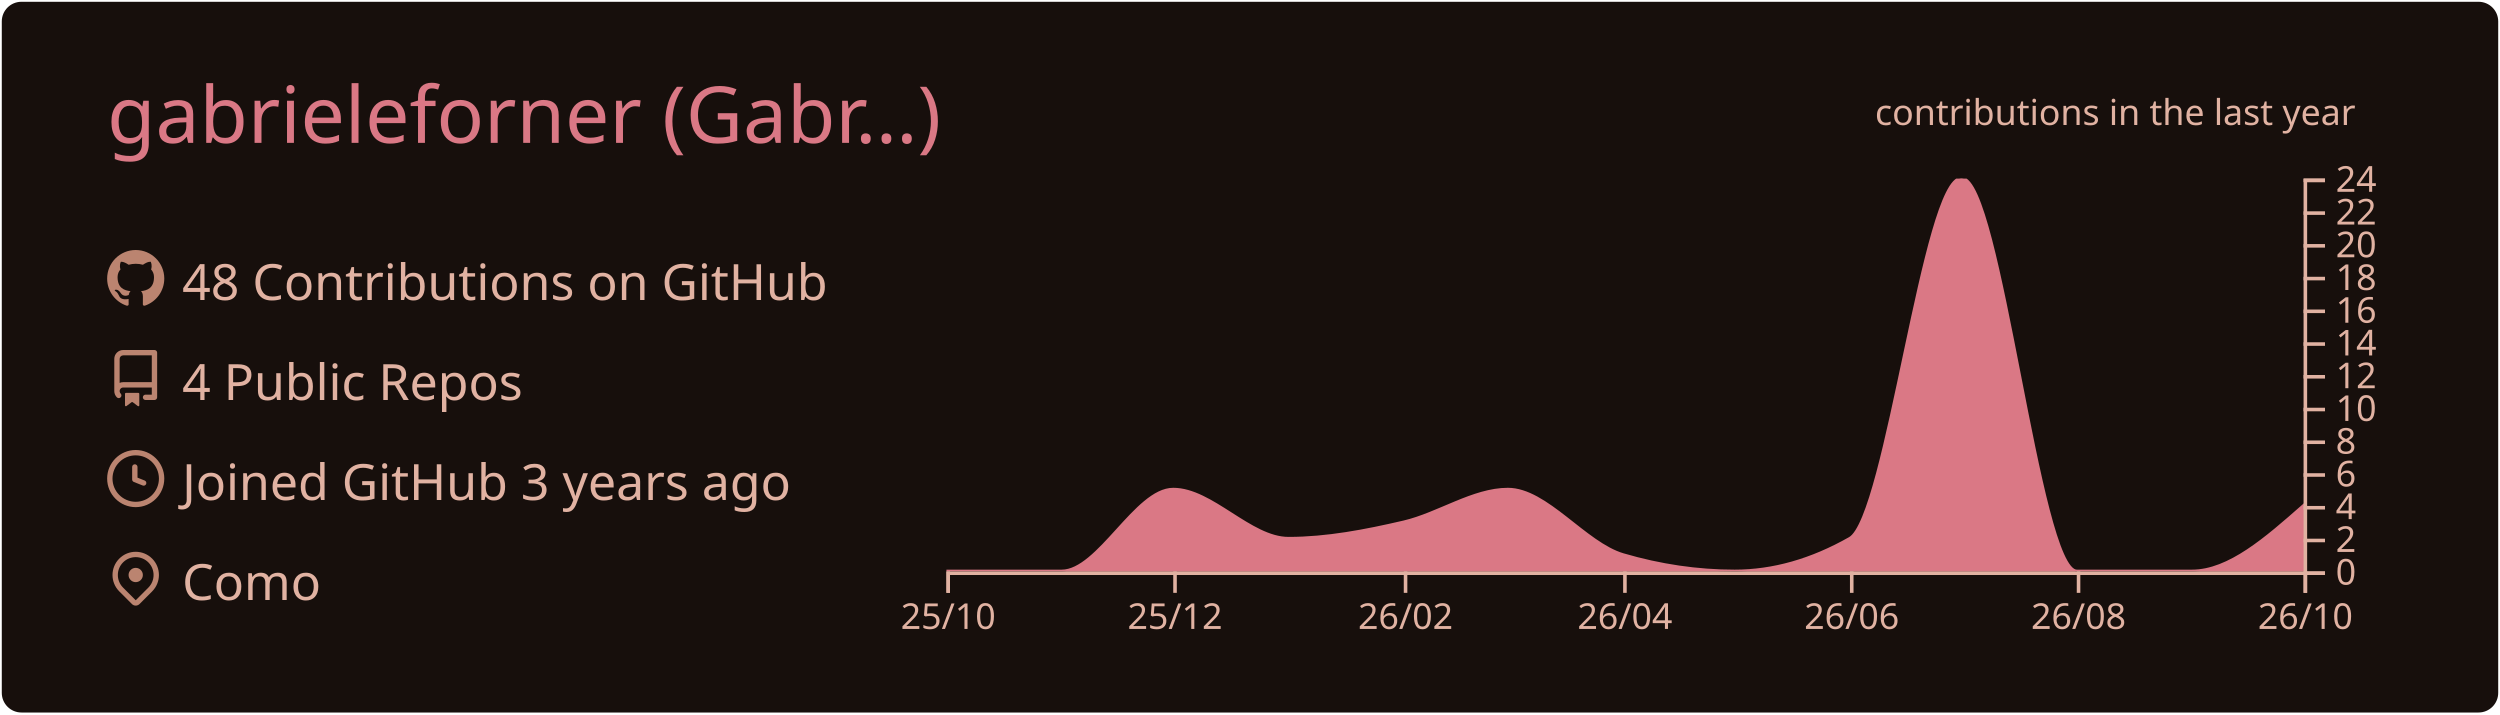
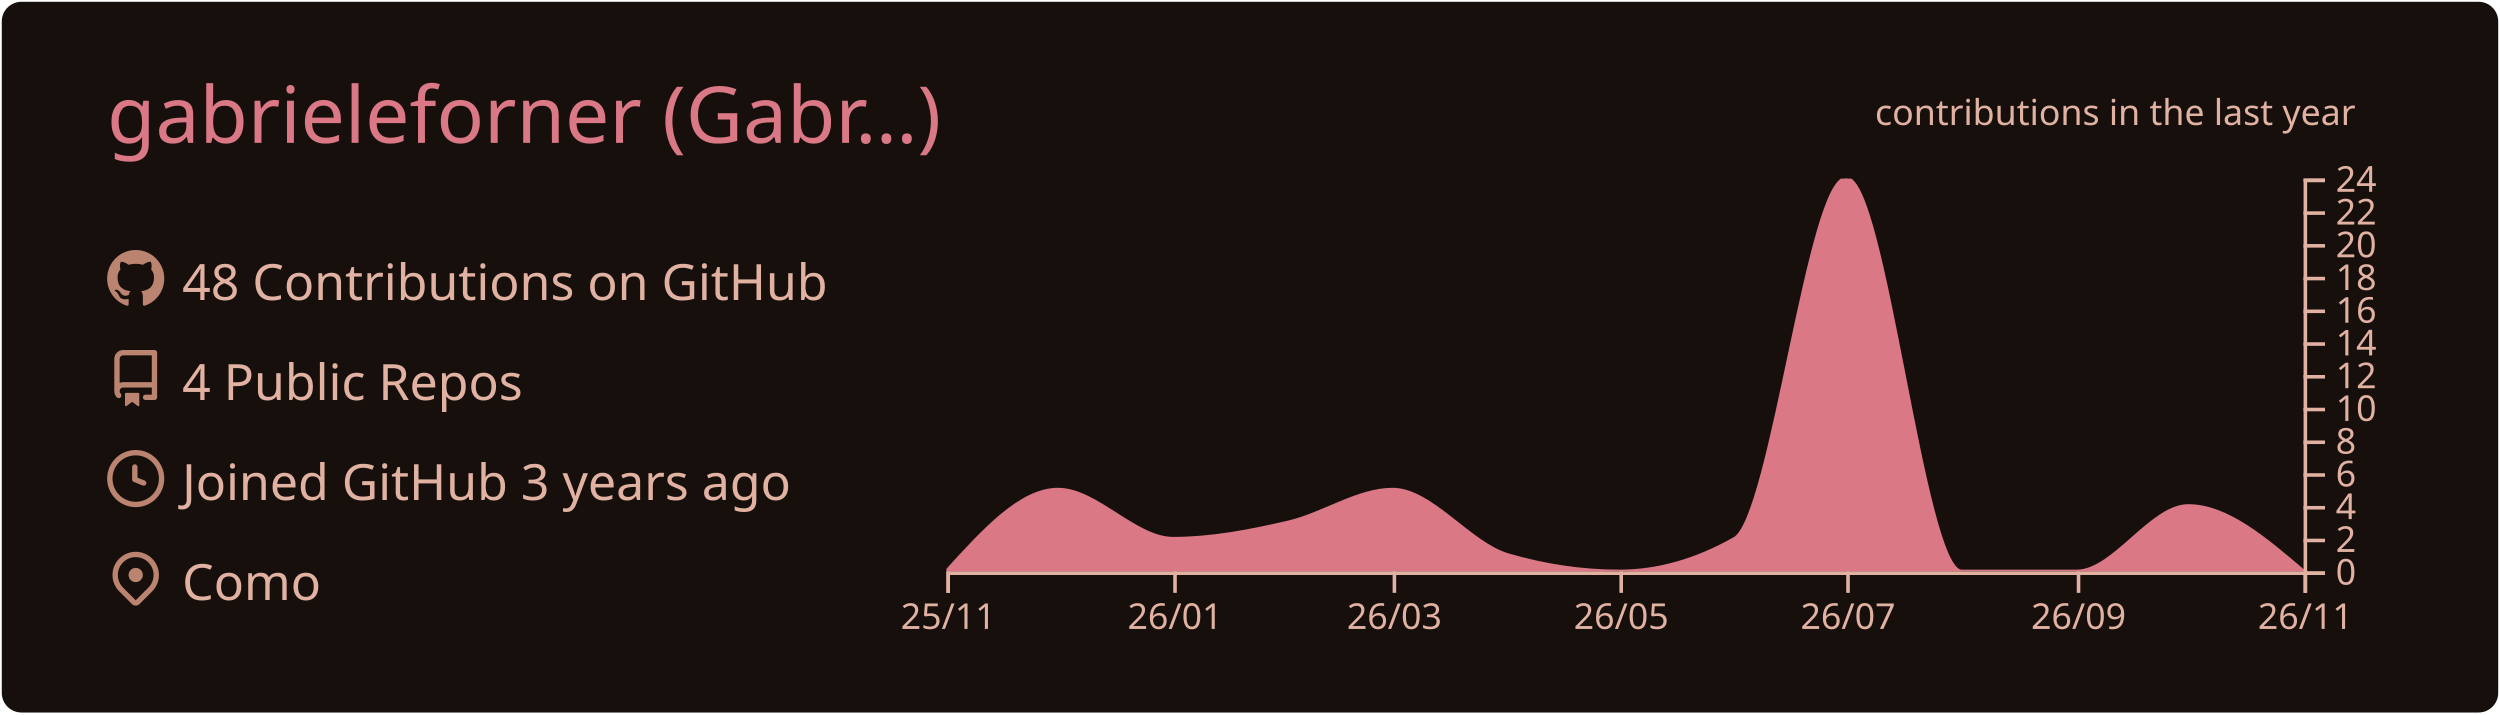
<svg xmlns="http://www.w3.org/2000/svg" width="700" height="200" viewBox="0 0 700 200">
  <style>* {
          font-family: 'Segoe UI', Ubuntu, "Helvetica Neue", Sans-Serif
        }</style>
  <g class="gpsc-root">
    <rect x="1" y="1" rx="5" ry="5" height="99%" width="99.714%" stroke="#170f0c" stroke-width="1" fill="#170f0c" stroke-opacity="1" />
    <text x="30" y="40" class="gpsc-item" style="--gpsc-i: 0; font-size: 22px; fill: #da7885;">gabrieleforner (Gabr…)</text>
    <g transform="translate(0,40)">
      <g transform="translate(30,30)">
        <g class="gpsc-item" style="--gpsc-i: 0;">
          <g transform="translate(0,0)" width="14" height="14" fill="#bb8470">
            <path fill-rule="evenodd" d="M8 0C3.58 0 0 3.58 0 8c0 3.54 2.29 6.53 5.47 7.59.4.07.55-.17.55-.38 0-.19-.01-.82-.01-1.49-2.01.37-2.53-.49-2.69-.94-.09-.23-.48-.94-.82-1.13-.28-.15-.68-.52-.01-.53.63-.01 1.08.58 1.23.82.72 1.21 1.87.87 2.33.66.07-.52.28-.87.51-1.07-1.78-.2-3.64-.89-3.64-3.95 0-.87.31-1.59.82-2.15-.08-.2-.36-1.02.08-2.12 0 0 .67-.21 2.2.82.64-.18 1.32-.27 2-.27.68 0 1.36.09 2 .27 1.53-1.04 2.2-.82 2.2-.82.44 1.1.16 1.92.08 2.12.51.56.82 1.27.82 2.15 0 3.07-1.87 3.75-3.65 3.95.29.25.54.73.54 1.48 0 1.07-.01 1.93-.01 2.2 0 .21.15.46.55.38A8.013 8.013 0 0016 8c0-4.42-3.58-8-8-8z" />
          </g>
        </g>
        <g class="gpsc-item" style="--gpsc-i: 1;">
          <g transform="translate(0,28)" width="14" height="14" fill="#bb8470">
            <path fill-rule="evenodd" d="M2 2.5A2.5 2.5 0 014.5 0h8.75a.75.75 0 01.75.75v12.5a.75.75 0 01-.75.75h-2.5a.75.75 0 110-1.5h1.75v-2h-8a1 1 0 00-.714 1.7.75.75 0 01-1.072 1.05A2.495 2.495 0 012 11.5v-9zm10.5-1V9h-8c-.356 0-.694.074-1 .208V2.5a1 1 0 011-1h8zM5 12.25v3.25a.25.25 0 00.4.2l1.45-1.087a.25.25 0 01.3 0L8.6 15.7a.25.25 0 00.4-.2v-3.25a.25.25 0 00-.25-.25h-3.5a.25.25 0 00-.25.25z" />
          </g>
        </g>
        <g class="gpsc-item" style="--gpsc-i: 2;">
          <g transform="translate(0,56)" width="14" height="14" fill="#bb8470">
            <path fill-rule="evenodd" d="M1.5 8a6.5 6.5 0 1113 0 6.5 6.5 0 01-13 0zM8 0a8 8 0 100 16A8 8 0 008 0zm.5 4.75a.75.75 0 00-1.5 0v3.5a.75.75 0 00.471.696l2.5 1a.75.75 0 00.557-1.392L8.5 7.742V4.75z" />
          </g>
        </g>
        <g class="gpsc-item" style="--gpsc-i: 3;">
          <g transform="translate(0,84)" width="14" height="14" fill="#bb8470">
            <path fill-rule="evenodd" d="M11.536 3.464a5 5 0 010 7.072L8 14.07l-3.536-3.535a5 5 0 117.072-7.072v.001zm1.06 8.132a6.5 6.5 0 10-9.192 0l3.535 3.536a1.5 1.5 0 002.122 0l3.535-3.536zM8 9a2 2 0 100-4 2 2 0 000 4z" />
          </g>
        </g>
        <text x="21" y="14" class="gpsc-item" style="--gpsc-i: 0; fill: #e1b2a2; font-size: 14px;">48 Contributions on GitHub</text>
        <text x="21" y="42" class="gpsc-item" style="--gpsc-i: 1; fill: #e1b2a2; font-size: 14px;">4 Public Repos</text>
        <text x="21" y="70" class="gpsc-item" style="--gpsc-i: 2; fill: #e1b2a2; font-size: 14px;">Joined GitHub 3 years ago</text>
        <text x="21" y="98" class="gpsc-item" style="--gpsc-i: 3; fill: #e1b2a2; font-size: 14px;">Como</text>
      </g>
      <g color="#da7885" transform="translate(295,10)">
        <clipPath id="gpsc-reveal-clip">
          <rect class="gpsc-reveal" x="-30" y="0" width="410" height="110" style="--gpsc-w: 410px; --gpsc-i: 4;" />
        </clipPath>
        <g clip-path="url(#gpsc-reveal-clip)" class="gpsc-chart" style="--gpsc-i: 4;">
-           <path transform="translate(-30,0)" stroke="#da7885" fill="#da7885" opacity="1" d="M0,110C10.758,110,21.516,110,32.274,110C42.685,110,53.096,87.083,63.507,87.083C74.265,87.083,85.023,100.833,95.781,100.833C106.539,100.833,117.297,98.753,128.055,96.25C137.772,93.99,147.489,87.083,157.205,87.083C167.963,87.083,178.721,102.259,189.479,105.417C199.89,108.472,210.301,110,220.712,110C231.47,110,242.228,106.944,252.986,100.833C263.397,94.919,273.808,0,284.219,0C294.977,0,305.735,110,316.493,110C327.251,110,338.009,110,348.767,110C359.178,110,369.589,100.833,380,91.667L380,110C369.589,110,359.178,110,348.767,110C338.009,110,327.251,110,316.493,110C305.735,110,294.977,110,284.219,110C273.808,110,263.397,110,252.986,110C242.228,110,231.47,110,220.712,110C210.301,110,199.89,110,189.479,110C178.721,110,167.963,110,157.205,110C147.489,110,137.772,110,128.055,110C117.297,110,106.539,110,95.781,110C85.023,110,74.265,110,63.507,110C53.096,110,42.685,110,32.274,110C21.516,110,10.758,110,0,110Z" />
+           <path transform="translate(-30,0)" stroke="#da7885" fill="#da7885" opacity="1" d="M0,110C10.411,98.542,20.822,87.083,31.233,87.083C41.991,87.083,52.749,100.833,63.507,100.833C74.265,100.833,85.023,98.753,95.781,96.25C105.498,93.99,115.215,87.083,124.932,87.083C135.689,87.083,146.447,102.259,157.205,105.417C167.616,108.472,178.027,110,188.438,110C199.196,110,209.954,106.944,220.712,100.833C231.123,94.919,241.534,0,251.945,0C262.703,0,273.461,110,284.219,110C294.977,110,305.735,110,316.493,110C326.904,110,337.315,91.667,347.726,91.667C358.484,91.667,369.242,100.833,380,110L380,110C369.242,110,358.484,110,347.726,110C337.315,110,326.904,110,316.493,110C305.735,110,294.977,110,284.219,110C273.461,110,262.703,110,251.945,110C241.534,110,231.123,110,220.712,110C209.954,110,199.196,110,188.438,110C178.027,110,167.616,110,157.205,110C146.447,110,135.689,110,124.932,110C115.215,110,105.498,110,95.781,110C85.023,110,74.265,110,63.507,110C52.749,110,41.991,110,31.233,110C20.822,110,10.411,110,0,110Z" />
        </g>
        <g color="#e1b2a2" transform="translate(-30,110)" fill="none" font-size="10" font-family="sans-serif" text-anchor="middle">
          <path class="domain" stroke="currentColor" d="M0.5,6V0.5H380.5V6" />
          <g class="tick" opacity="1" transform="translate(0.5,0)">
            <line stroke="currentColor" y2="6" />
-             <text fill="currentColor" y="9" dy="0.71em">25/10</text>
+             <text fill="currentColor" y="9" dy="0.71em">25/11</text>
          </g>
          <g class="tick" opacity="1" transform="translate(64.00685,0)">
            <line stroke="currentColor" y2="6" />
-             <text fill="currentColor" y="9" dy="0.71em">25/12</text>
+             <text fill="currentColor" y="9" dy="0.71em">26/01</text>
          </g>
-           <g class="tick" opacity="1" transform="translate(128.5548,0)">
+           <g class="tick" opacity="1" transform="translate(125.4315,0)">
            <line stroke="currentColor" y2="6" />
-             <text fill="currentColor" y="9" dy="0.71em">26/02</text>
+             <text fill="currentColor" y="9" dy="0.71em">26/03</text>
          </g>
-           <g class="tick" opacity="1" transform="translate(189.9795,0)">
+           <g class="tick" opacity="1" transform="translate(188.9384,0)">
            <line stroke="currentColor" y2="6" />
-             <text fill="currentColor" y="9" dy="0.71em">26/04</text>
+             <text fill="currentColor" y="9" dy="0.71em">26/05</text>
          </g>
-           <g class="tick" opacity="1" transform="translate(253.4863,0)">
+           <g class="tick" opacity="1" transform="translate(252.4452,0)">
            <line stroke="currentColor" y2="6" />
-             <text fill="currentColor" y="9" dy="0.71em">26/06</text>
+             <text fill="currentColor" y="9" dy="0.71em">26/07</text>
          </g>
          <g class="tick" opacity="1" transform="translate(316.9932,0)">
            <line stroke="currentColor" y2="6" />
-             <text fill="currentColor" y="9" dy="0.71em">26/08</text>
+             <text fill="currentColor" y="9" dy="0.71em">26/09</text>
          </g>
          <g class="tick" opacity="1" transform="translate(380.5,0)">
            <line stroke="currentColor" y2="6" />
-             <text fill="currentColor" y="9" dy="0.71em">26/10</text>
+             <text fill="currentColor" y="9" dy="0.71em">26/11</text>
          </g>
        </g>
        <g color="#e1b2a2" transform="translate(350,0)" fill="none" font-size="10" font-family="sans-serif" text-anchor="start">
          <path class="domain" stroke="currentColor" d="M6,110.5H0.5V0.5H6" />
          <g class="tick" opacity="1" transform="translate(0,110.5)">
            <line stroke="currentColor" x2="6" />
            <text fill="currentColor" x="9" dy="0.32em">0</text>
          </g>
          <g class="tick" opacity="1" transform="translate(0,101.3333)">
            <line stroke="currentColor" x2="6" />
            <text fill="currentColor" x="9" dy="0.32em">2</text>
          </g>
          <g class="tick" opacity="1" transform="translate(0,92.16667)">
            <line stroke="currentColor" x2="6" />
            <text fill="currentColor" x="9" dy="0.32em">4</text>
          </g>
          <g class="tick" opacity="1" transform="translate(0,83)">
            <line stroke="currentColor" x2="6" />
            <text fill="currentColor" x="9" dy="0.32em">6</text>
          </g>
          <g class="tick" opacity="1" transform="translate(0,73.83333)">
            <line stroke="currentColor" x2="6" />
            <text fill="currentColor" x="9" dy="0.32em">8</text>
          </g>
          <g class="tick" opacity="1" transform="translate(0,64.66667)">
            <line stroke="currentColor" x2="6" />
            <text fill="currentColor" x="9" dy="0.32em">10</text>
          </g>
          <g class="tick" opacity="1" transform="translate(0,55.5)">
            <line stroke="currentColor" x2="6" />
            <text fill="currentColor" x="9" dy="0.32em">12</text>
          </g>
          <g class="tick" opacity="1" transform="translate(0,46.33333)">
            <line stroke="currentColor" x2="6" />
            <text fill="currentColor" x="9" dy="0.32em">14</text>
          </g>
          <g class="tick" opacity="1" transform="translate(0,37.16667)">
            <line stroke="currentColor" x2="6" />
            <text fill="currentColor" x="9" dy="0.32em">16</text>
          </g>
          <g class="tick" opacity="1" transform="translate(0,28)">
            <line stroke="currentColor" x2="6" />
            <text fill="currentColor" x="9" dy="0.32em">18</text>
          </g>
          <g class="tick" opacity="1" transform="translate(0,18.83333)">
            <line stroke="currentColor" x2="6" />
            <text fill="currentColor" x="9" dy="0.32em">20</text>
          </g>
          <g class="tick" opacity="1" transform="translate(0,9.666667)">
            <line stroke="currentColor" x2="6" />
            <text fill="currentColor" x="9" dy="0.32em">22</text>
          </g>
          <g class="tick" opacity="1" transform="translate(0,0.5)">
            <line stroke="currentColor" x2="6" />
            <text fill="currentColor" x="9" dy="0.32em">24</text>
          </g>
        </g>
        <g>
          <text y="-15" x="230" style="fill: #e1b2a2; font-size: 10px;">contributions in the last year</text>
        </g>
      </g>
    </g>
  </g>
</svg>
